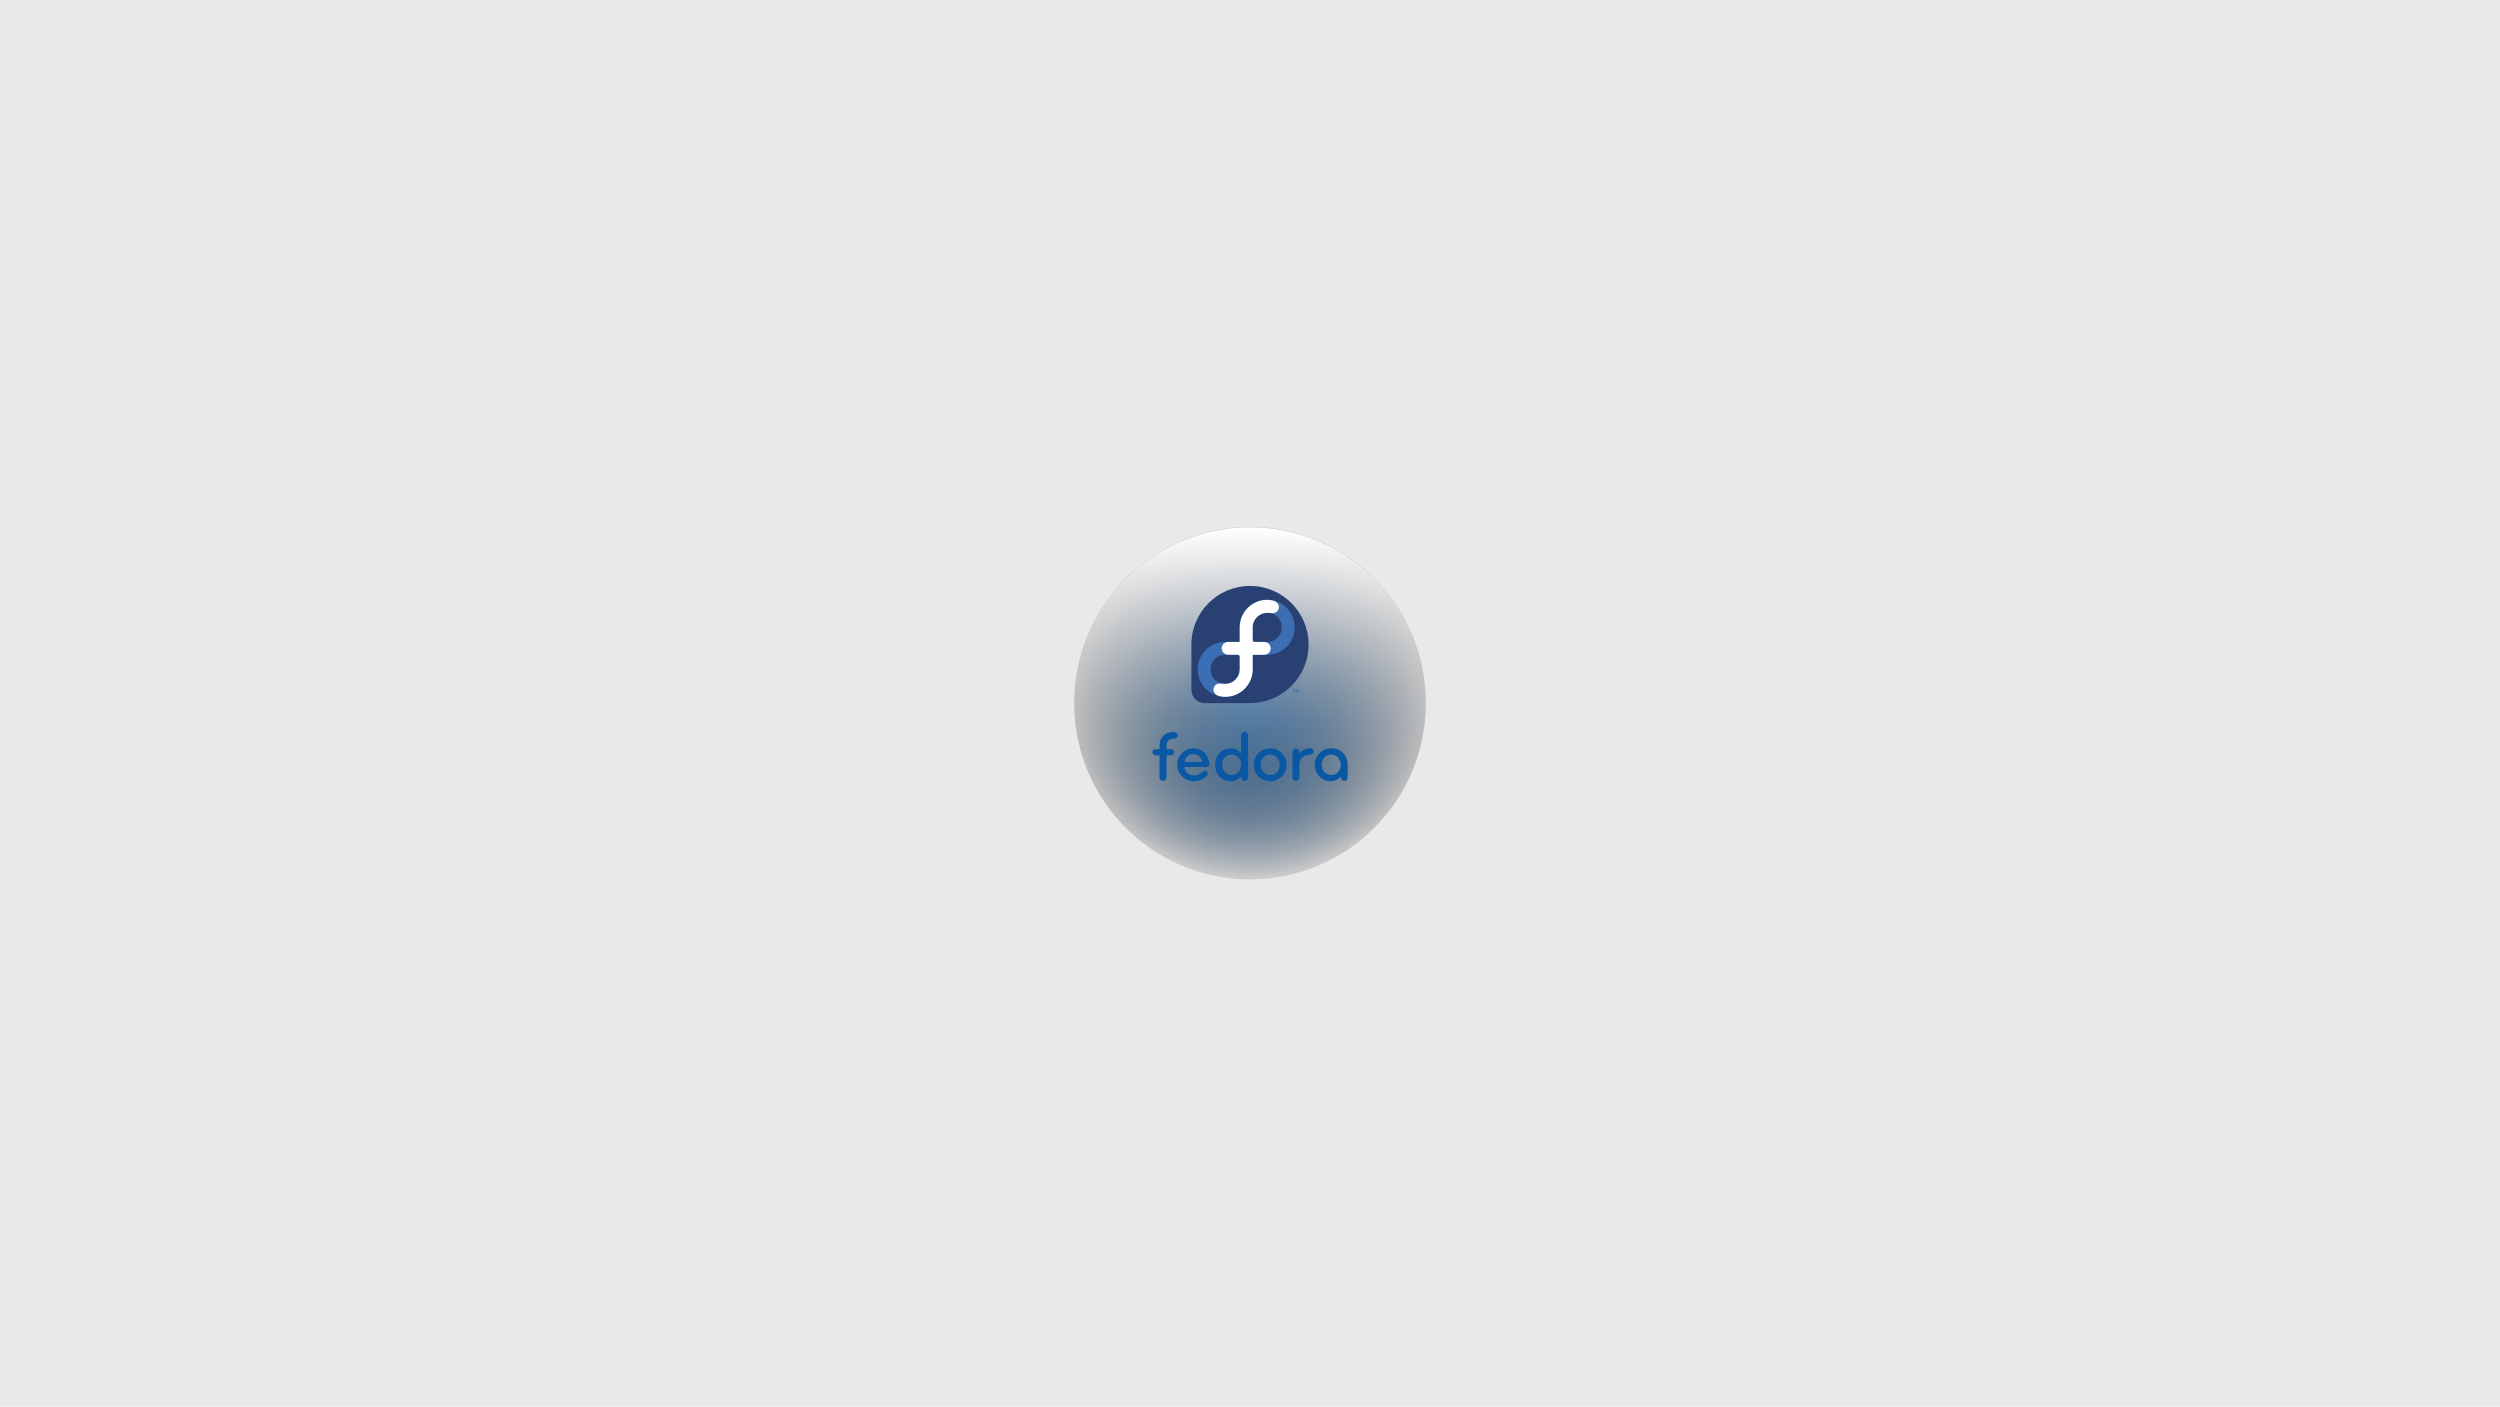
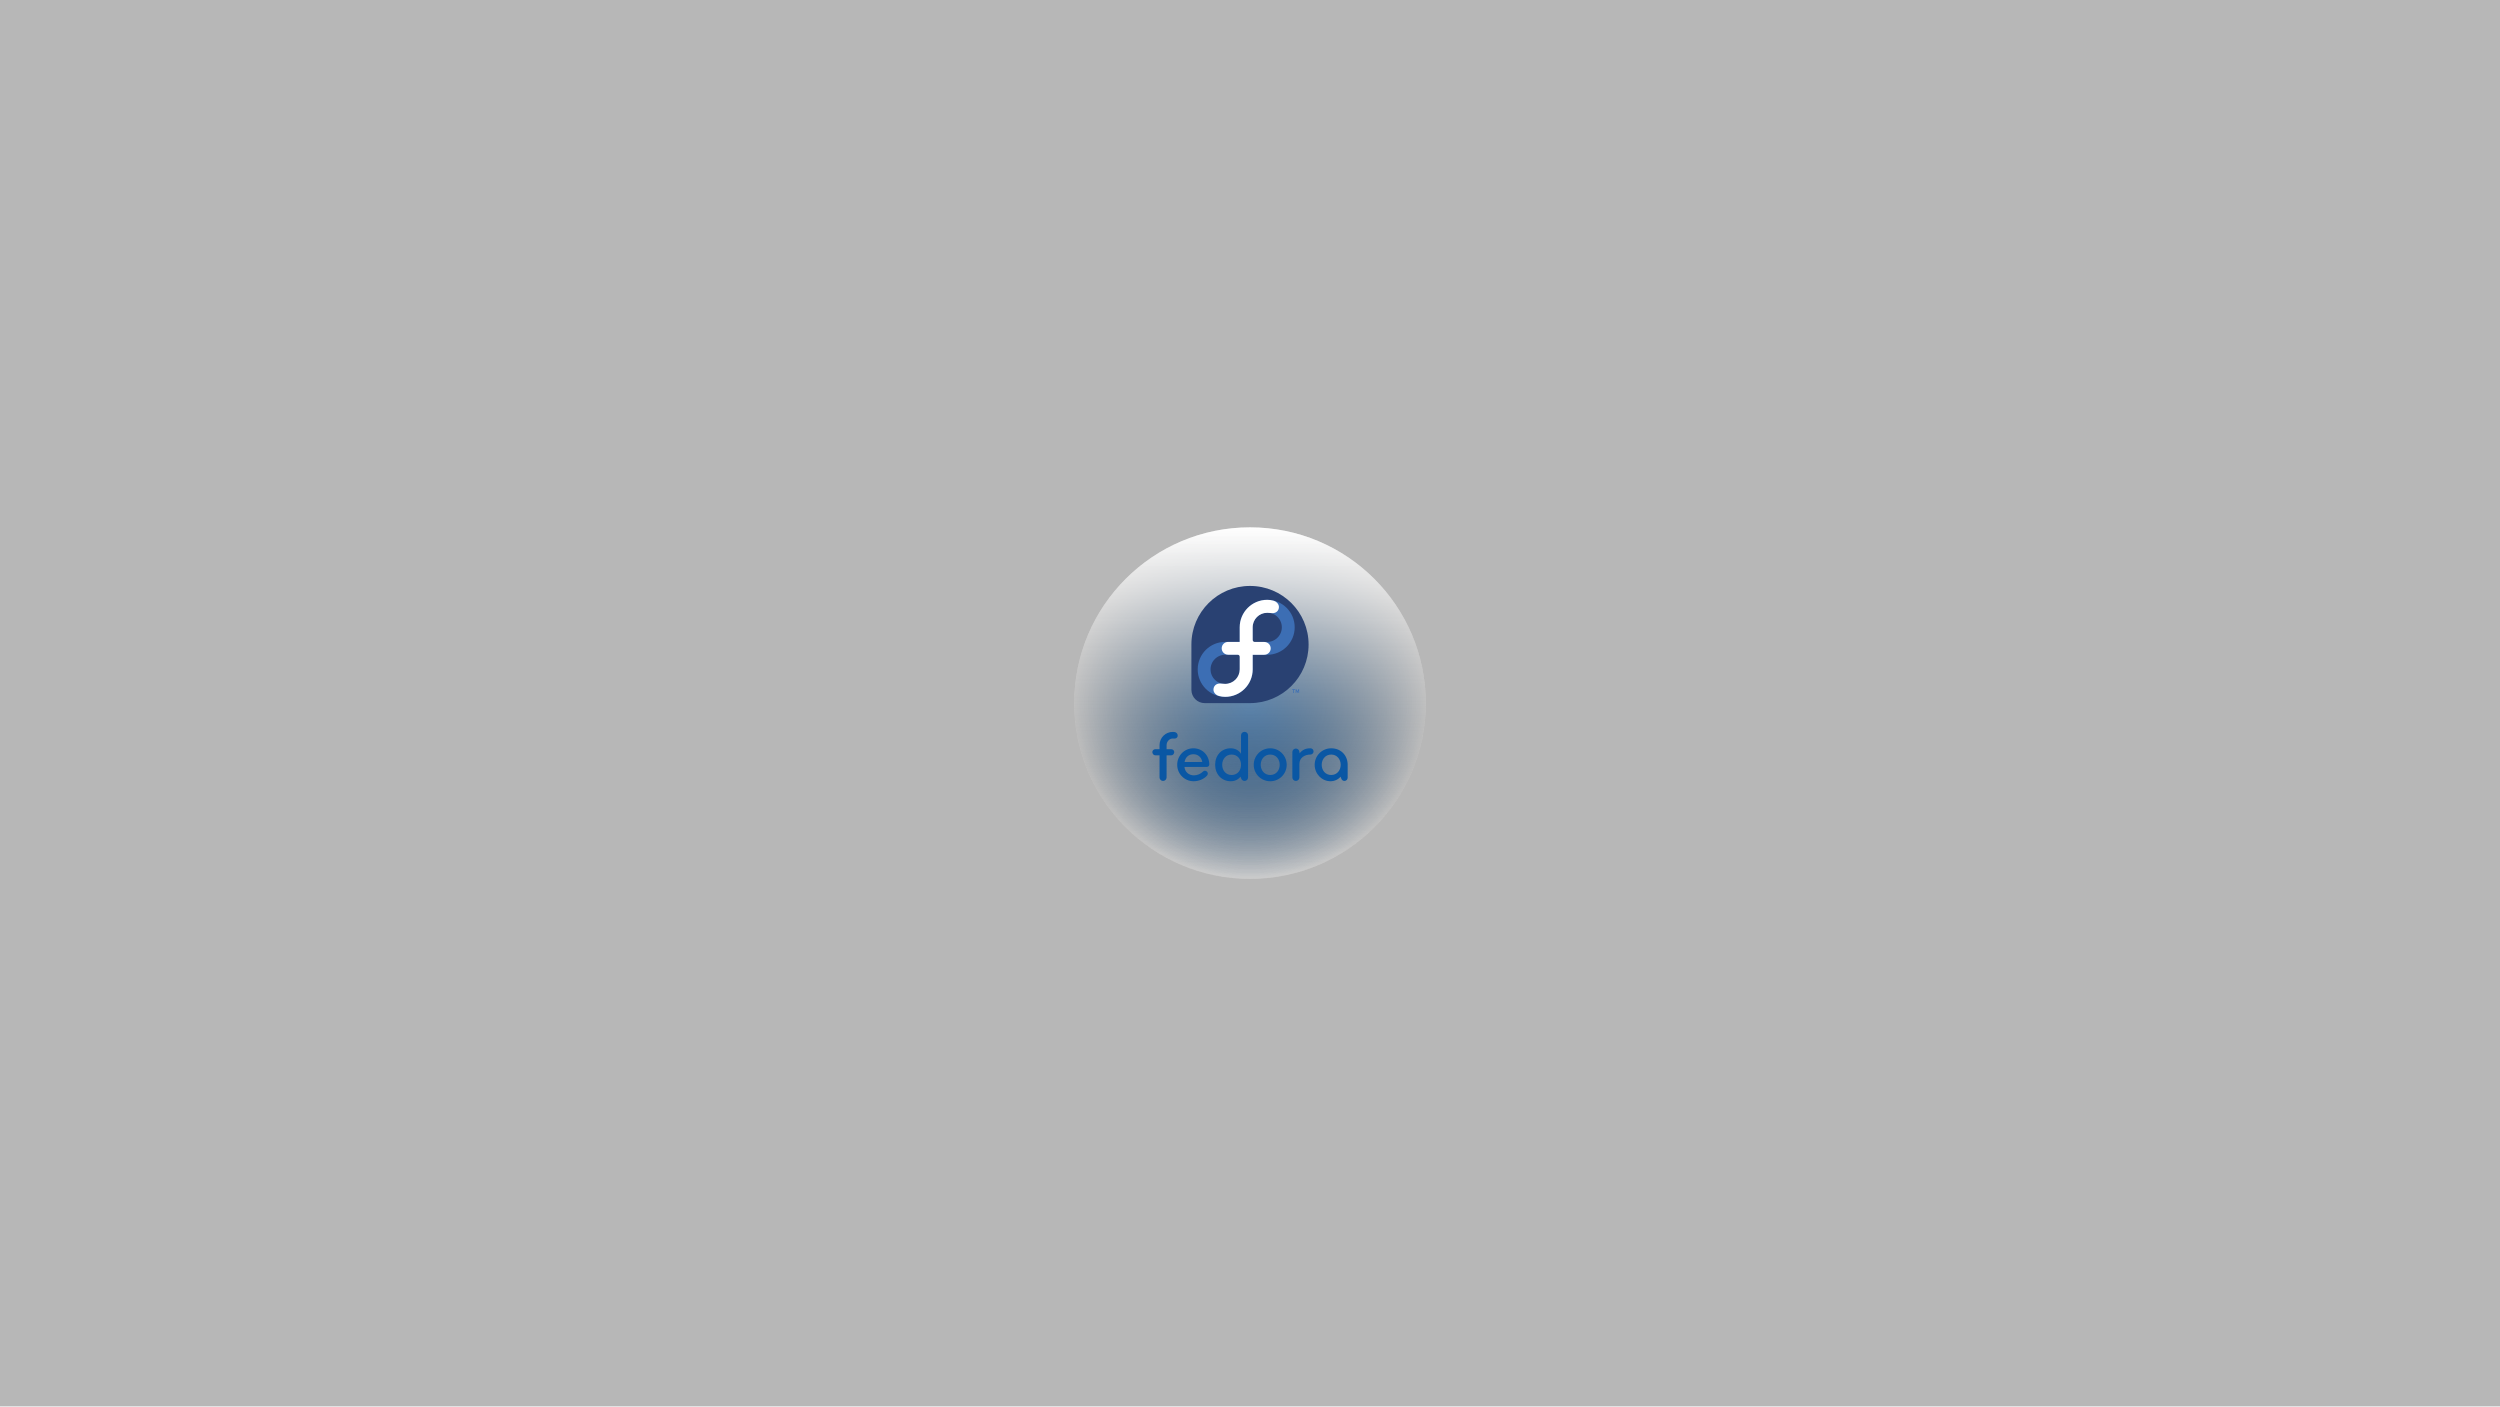
<svg xmlns="http://www.w3.org/2000/svg" xmlns:ns1="http://www.openswatchbook.org/uri/2009/osb" xmlns:xlink="http://www.w3.org/1999/xlink" id="svg3004" version="1.1" width="1920" height="1080" xml:space="preserve">
  <defs id="defs3008">
    <linearGradient id="linearGradient4140">
      <stop style="stop-color:#0a58a4;stop-opacity:1;" offset="0" id="stop4142" />
      <stop style="stop-color:#0a58a4;stop-opacity:0;" offset="1" id="stop4144" />
    </linearGradient>
    <linearGradient id="linearGradient4226">
      <stop style="stop-color:#0044aa;stop-opacity:1;" offset="0" id="stop4228" />
      <stop style="stop-color:#0044aa;stop-opacity:0;" offset="1" id="stop4230" />
    </linearGradient>
    <linearGradient id="linearGradient4164">
      <stop style="stop-color:#a80030;stop-opacity:1;" offset="0" id="stop4166" />
      <stop style="stop-color:#a80030;stop-opacity:0;" offset="1" id="stop4168" />
    </linearGradient>
    <linearGradient id="linearGradient5303">
      <stop style="stop-color:#f26711;stop-opacity:1;" offset="0" id="stop5305" />
      <stop style="stop-color:#f26711;stop-opacity:0;" offset="1" id="stop5307" />
    </linearGradient>
    <linearGradient id="linearGradient5267">
      <stop style="stop-color:#666666;stop-opacity:1;" offset="0" id="stop5269" />
      <stop style="stop-color:#666666;stop-opacity:0;" offset="1" id="stop5271" />
    </linearGradient>
    <linearGradient id="linearGradient5251" ns1:paint="solid">
      <stop style="stop-color:#666666;stop-opacity:1;" offset="0" id="stop5253" />
    </linearGradient>
    <linearGradient xlink:href="#linearGradient5267" id="linearGradient5273" x1="-395.365" y1="-212.642" x2="4.763" y2="-212.642" gradientUnits="userSpaceOnUse" />
    <radialGradient xlink:href="#linearGradient5303" id="radialGradient5325" cx="-163.148" cy="-366.263" fx="-163.148" fy="-366.263" r="144.094" gradientTransform="matrix(1,0,0,0.9338842,0,-24.21576)" gradientUnits="userSpaceOnUse" />
    <radialGradient xlink:href="#linearGradient4164" id="radialGradient4170" cx="1447.778" cy="-272.917" fx="1447.778" fy="-272.917" r="223.333" gradientTransform="matrix(1,0,0,0.9751244,0,-6.788974)" gradientUnits="userSpaceOnUse" />
    <radialGradient xlink:href="#linearGradient4164-9" id="radialGradient4170-9" cx="1447.778" cy="-272.917" fx="1447.778" fy="-272.917" r="223.333" gradientTransform="matrix(1,0,0,0.9751244,0,-6.788974)" gradientUnits="userSpaceOnUse" />
    <linearGradient id="linearGradient4164-9">
      <stop style="stop-color:#a80030;stop-opacity:1;" offset="0" id="stop4166-0" />
      <stop style="stop-color:#a80030;stop-opacity:0;" offset="1" id="stop4168-2" />
    </linearGradient>
    <radialGradient r="223.333" fy="-272.917" fx="1447.778" cy="-272.917" cx="1447.778" gradientTransform="matrix(1,0,0,0.9751244,0,-6.788974)" gradientUnits="userSpaceOnUse" id="radialGradient4206" xlink:href="#linearGradient4164-9" />
    <radialGradient xlink:href="#linearGradient4164" id="radialGradient14319" gradientUnits="userSpaceOnUse" gradientTransform="matrix(1,0,0,0.9751244,0,-6.788974)" cx="1447.778" cy="-272.917" fx="1447.778" fy="-272.917" r="223.333" />
    <linearGradient xlink:href="#linearGradient5267" id="linearGradient14321" gradientUnits="userSpaceOnUse" x1="-395.365" y1="-212.642" x2="4.763" y2="-212.642" />
    <linearGradient xlink:href="#linearGradient5267" id="linearGradient14345" gradientUnits="userSpaceOnUse" x1="-395.365" y1="-212.642" x2="4.763" y2="-212.642" />
    <radialGradient xlink:href="#linearGradient4164" id="radialGradient14347" gradientUnits="userSpaceOnUse" gradientTransform="matrix(1,0,0,0.9751244,0,-6.788974)" cx="1447.778" cy="-272.917" fx="1447.778" fy="-272.917" r="223.333" />
    <radialGradient xlink:href="#linearGradient4164" id="radialGradient14931" gradientUnits="userSpaceOnUse" gradientTransform="matrix(1,0,0,0.9751244,0,-6.788974)" cx="1447.778" cy="-272.917" fx="1447.778" fy="-272.917" r="223.333" />
    <linearGradient xlink:href="#linearGradient5267" id="linearGradient14933" gradientUnits="userSpaceOnUse" x1="-395.365" y1="-212.642" x2="4.763" y2="-212.642" />
    <radialGradient xlink:href="#linearGradient4164" id="radialGradient14961" gradientUnits="userSpaceOnUse" gradientTransform="matrix(1,0,0,0.9751244,0,-6.788974)" cx="1447.778" cy="-272.917" fx="1447.778" fy="-272.917" r="223.333" />
    <linearGradient xlink:href="#linearGradient5267" id="linearGradient14963" gradientUnits="userSpaceOnUse" x1="-395.365" y1="-212.642" x2="4.763" y2="-212.642" />
    <linearGradient xlink:href="#linearGradient5267" id="linearGradient14991" gradientUnits="userSpaceOnUse" x1="-395.365" y1="-212.642" x2="4.763" y2="-212.642" />
    <linearGradient xlink:href="#linearGradient5267" id="linearGradient15015" gradientUnits="userSpaceOnUse" x1="-395.365" y1="-212.642" x2="4.763" y2="-212.642" />
    <linearGradient xlink:href="#linearGradient5267" id="linearGradient3725" gradientUnits="userSpaceOnUse" x1="-395.365" y1="-212.642" x2="4.763" y2="-212.642" />
    <radialGradient r="125.556" fy="-292.917" fx="-318.889" cy="-292.917" cx="-318.889" gradientTransform="matrix(1,0,0,1.061947,0,18.14526)" gradientUnits="userSpaceOnUse" id="radialGradient3812" xlink:href="#linearGradient3787-8" />
    <linearGradient id="linearGradient3787-8">
      <stop style="stop-color:#000000;stop-opacity:1;" offset="0" id="stop3789-9" />
      <stop style="stop-color:#000000;stop-opacity:0;" offset="1" id="stop3791-4" />
    </linearGradient>
    <radialGradient r="125.556" fy="-292.917" fx="-318.889" cy="-292.917" cx="-318.889" gradientTransform="matrix(1,0,0,1.061947,0,18.14526)" gradientUnits="userSpaceOnUse" id="radialGradient6789" xlink:href="#linearGradient3787-8" />
    <radialGradient xlink:href="#linearGradient4226" id="radialGradient4232" cx="1447.778" cy="-272.917" fx="1447.778" fy="-272.917" r="223.333" gradientTransform="matrix(1,0,0,0.9751244,0,-6.788974)" gradientUnits="userSpaceOnUse" />
    <linearGradient xlink:href="#linearGradient5267" id="linearGradient3366" gradientUnits="userSpaceOnUse" x1="-395.365" y1="-212.642" x2="4.763" y2="-212.642" />
    <radialGradient xlink:href="#linearGradient3787-8" id="radialGradient3370" gradientUnits="userSpaceOnUse" gradientTransform="matrix(1,0,0,1.061947,0,18.14526)" cx="-318.889" cy="-292.917" fx="-318.889" fy="-292.917" r="125.556" />
    <radialGradient xlink:href="#linearGradient4140" id="radialGradient4146" cx="1447.778" cy="-272.917" fx="1447.778" fy="-272.917" r="223.333" gradientTransform="matrix(1,0,0,0.9751244,0,-6.788974)" gradientUnits="userSpaceOnUse" />
    <radialGradient xlink:href="#linearGradient3787-8" id="radialGradient3093" gradientUnits="userSpaceOnUse" gradientTransform="matrix(1,0,0,1.061947,0,18.14526)" cx="-318.889" cy="-292.917" fx="-318.889" fy="-292.917" r="125.556" />
    <radialGradient xlink:href="#linearGradient4140" id="radialGradient3095" gradientUnits="userSpaceOnUse" gradientTransform="matrix(1,0,0,0.9751244,0,-6.788974)" cx="1447.778" cy="-272.917" fx="1447.778" fy="-272.917" r="223.333" />
    <linearGradient xlink:href="#linearGradient5267" id="linearGradient3097" gradientUnits="userSpaceOnUse" x1="-395.365" y1="-212.642" x2="4.763" y2="-212.642" />
    <radialGradient xlink:href="#linearGradient3787-8" id="radialGradient7088" gradientUnits="userSpaceOnUse" gradientTransform="matrix(1,0,0,1.061947,0,18.14526)" cx="-318.889" cy="-292.917" fx="-318.889" fy="-292.917" r="125.556" />
    <radialGradient xlink:href="#linearGradient4140" id="radialGradient7090" gradientUnits="userSpaceOnUse" gradientTransform="matrix(1,0,0,0.9751244,0,-6.788974)" cx="1447.778" cy="-272.917" fx="1447.778" fy="-272.917" r="223.333" />
    <linearGradient xlink:href="#linearGradient5267" id="linearGradient7092" gradientUnits="userSpaceOnUse" x1="-395.365" y1="-212.642" x2="4.763" y2="-212.642" />
    <radialGradient xlink:href="#linearGradient3787-8" id="radialGradient7156" gradientUnits="userSpaceOnUse" gradientTransform="matrix(1,0,0,1.061947,0,18.14526)" cx="-318.889" cy="-292.917" fx="-318.889" fy="-292.917" r="125.556" />
    <radialGradient xlink:href="#linearGradient4140" id="radialGradient7158" gradientUnits="userSpaceOnUse" gradientTransform="matrix(1,0,0,0.9751244,0,-6.788974)" cx="1447.778" cy="-272.917" fx="1447.778" fy="-272.917" r="223.333" />
    <linearGradient xlink:href="#linearGradient5267" id="linearGradient7160" gradientUnits="userSpaceOnUse" x1="-395.365" y1="-212.642" x2="4.763" y2="-212.642" />
    <radialGradient xlink:href="#linearGradient3787-8-5" id="radialGradient3863" gradientUnits="userSpaceOnUse" gradientTransform="matrix(1,0,0,1.061947,0,18.14526)" cx="-318.889" cy="-292.917" fx="-318.889" fy="-292.917" r="125.556" />
    <linearGradient id="linearGradient3787-8-5">
      <stop style="stop-color:#000000;stop-opacity:1;" offset="0" id="stop3789-9-3" />
      <stop style="stop-color:#000000;stop-opacity:0;" offset="1" id="stop3791-4-6" />
    </linearGradient>
    <radialGradient xlink:href="#linearGradient3882" id="radialGradient3865" gradientUnits="userSpaceOnUse" gradientTransform="matrix(1,0,0,0.9751244,0,-6.788974)" cx="1447.778" cy="-272.917" fx="1447.778" fy="-272.917" r="223.333" />
    <linearGradient id="linearGradient3882">
      <stop style="stop-color:#0a57a4;stop-opacity:1;" offset="0" id="stop3904" />
      <stop style="stop-color:#0a57a4;stop-opacity:0;" offset="1" id="stop3886" />
    </linearGradient>
    <linearGradient xlink:href="#linearGradient5267-9" id="linearGradient3883" gradientUnits="userSpaceOnUse" x1="-395.365" y1="-212.642" x2="4.763" y2="-212.642" />
    <linearGradient id="linearGradient5267-9">
      <stop style="stop-color:#666666;stop-opacity:1;" offset="0" id="stop5269-7" />
      <stop style="stop-color:#666666;stop-opacity:0;" offset="1" id="stop5271-3" />
    </linearGradient>
    <linearGradient xlink:href="#linearGradient5267-9" id="linearGradient3155" gradientUnits="userSpaceOnUse" x1="-395.365" y1="-212.642" x2="4.763" y2="-212.642" />
    <radialGradient xlink:href="#linearGradient3882" id="radialGradient3157" gradientUnits="userSpaceOnUse" gradientTransform="matrix(1,0,0,0.9751244,0,-6.788974)" cx="1447.778" cy="-272.917" fx="1447.778" fy="-272.917" r="223.333" />
    <radialGradient xlink:href="#linearGradient3787-8-5" id="radialGradient3159" gradientUnits="userSpaceOnUse" gradientTransform="matrix(1,0,0,1.061947,0,18.14526)" cx="-318.889" cy="-292.917" fx="-318.889" fy="-292.917" r="125.556" />
    <radialGradient xlink:href="#linearGradient3787-8-4" id="radialGradient3857" gradientUnits="userSpaceOnUse" gradientTransform="matrix(1,0,0,1.061947,0,18.14526)" cx="-318.889" cy="-292.917" fx="-318.889" fy="-292.917" r="125.556" />
    <linearGradient id="linearGradient3787-8-4">
      <stop style="stop-color:#000000;stop-opacity:1;" offset="0" id="stop3789-9-1" />
      <stop style="stop-color:#000000;stop-opacity:0;" offset="1" id="stop3791-4-2" />
    </linearGradient>
    <radialGradient xlink:href="#linearGradient3882-3" id="radialGradient3855" gradientUnits="userSpaceOnUse" gradientTransform="matrix(1,0,0,0.9751244,0,-6.788974)" cx="1447.778" cy="-272.917" fx="1447.778" fy="-272.917" r="223.333" />
    <linearGradient id="linearGradient3882-3">
      <stop style="stop-color:#0a57a4;stop-opacity:1;" offset="0" id="stop3904-8" />
      <stop style="stop-color:#0a57a4;stop-opacity:0;" offset="1" id="stop3886-3" />
    </linearGradient>
    <linearGradient xlink:href="#linearGradient5267-92" id="linearGradient3853" gradientUnits="userSpaceOnUse" x1="-395.365" y1="-212.642" x2="4.763" y2="-212.642" />
    <linearGradient id="linearGradient5267-92">
      <stop style="stop-color:#ffffff;stop-opacity:1;" offset="0" id="stop5269-8" />
      <stop style="stop-color:#666666;stop-opacity:0;" offset="1" id="stop5271-0" />
    </linearGradient>
    <linearGradient xlink:href="#linearGradient5267-92" id="linearGradient3859" gradientUnits="userSpaceOnUse" x1="-395.365" y1="-212.642" x2="4.763" y2="-212.642" />
    <radialGradient xlink:href="#linearGradient3882-3" id="radialGradient3861" gradientUnits="userSpaceOnUse" gradientTransform="matrix(1,0,0,0.9751244,0,-6.788974)" cx="1447.778" cy="-272.917" fx="1447.778" fy="-272.917" r="223.333" />
    <radialGradient xlink:href="#linearGradient3787-8-4" id="radialGradient3864" gradientUnits="userSpaceOnUse" gradientTransform="matrix(1,0,0,1.061947,0,18.14526)" cx="-318.889" cy="-292.917" fx="-318.889" fy="-292.917" r="125.556" />
  </defs>
  <g id="g3012" transform="matrix(1.25,0,0,-1.25,0,1080)">
-     <rect style="fill:#e9e9e9;fill-opacity:1;stroke:none" id="rect3036" width="1536" height="864" x="0" y="-864" transform="scale(1,-1)" />
+     <rect style="fill:#b7b7b7;fill-opacity:1;stroke:none" id="rect3036" width="1536" height="864" x="0" y="-864" transform="scale(1,-1)" />
    <g id="g3866">
-       <path transform="matrix(1.08777,0,0,-1.008,913.295,91.62002)" d="m -34.286,-337.679 a 99.286,107.143 0 1 1 -198.571,0 99.286,107.143 0 1 1 198.571,0 z" id="path3219" style="fill:#cdcdcd;fill-opacity:1;fill-rule:nonzero;stroke:none" />
-       <path transform="matrix(0,0.860177,0.81,0,1005.263,706.3009)" d="m -193.333,-292.917 a 125.556,133.333 0 1 1 -251.111,0 125.556,133.333 0 1 1 251.111,0 z" id="path5277-0" style="opacity:0.75;fill:url(#radialGradient3864);fill-opacity:1;fill-rule:evenodd;stroke:none" />
-       <path transform="matrix(0.4835821,0,0,-0.4959184,67.88056,296.6556)" d="m 1671.111,-272.917 a 223.333,217.778 0 1 1 -446.667,0 223.333,217.778 0 1 1 446.667,0 z" id="path4162" style="fill:url(#radialGradient3861);fill-opacity:1;fill-rule:nonzero;stroke:none" />
-       <path transform="matrix(0,-0.5398262,-0.5813513,0,644.3803,326.5714)" d="m 4.763,-212.642 a 200.064,185.774 0 1 1 -400.129,0 200.064,185.774 0 1 1 400.129,0 z" id="path3806" style="fill:url(#linearGradient3859);fill-opacity:1;fill-rule:evenodd;stroke:none" />
+       <path transform="matrix(1.08777,0,0,-1.008,913.295,91.62002)" d="m -34.286,-337.679 c 0,59.173 -44.452,107.143 -99.286,107.143 -54.834,0 -99.286,-47.969 -99.286,-107.143 0,-59.173 44.452,-107.143 99.286,-107.143 54.834,0 99.286,47.969 99.286,107.143 z" id="path3219" style="fill:#cdcdcd;fill-opacity:1;fill-rule:nonzero;stroke:none" />
+       <path transform="matrix(0,0.860177,0.81,0,1005.263,706.3009)" d="m -193.333,-292.917 c 0,73.638 -56.213,133.333 -125.556,133.333 -69.342,0 -125.556,-59.695 -125.556,-133.333 0,-73.638 56.213,-133.333 125.556,-133.333 69.342,0 125.556,59.695 125.556,133.333 z" id="path5277-0" style="opacity:0.75;fill:url(#radialGradient3864);fill-opacity:1;fill-rule:evenodd;stroke:none" />
+       <path transform="matrix(0.4835821,0,0,-0.4959184,67.88056,296.6556)" d="m 1671.111,-272.917 c 0,120.275 -99.99,217.778 -223.333,217.778 -123.344,0 -223.333,-97.502 -223.333,-217.778 0,-120.275 99.99,-217.778 223.333,-217.778 123.344,0 223.333,97.502 223.333,217.778 z" id="path4162" style="fill:url(#radialGradient3861);fill-opacity:1;fill-rule:nonzero;stroke:none" />
+       <path transform="matrix(0,-0.5398262,-0.5813513,0,644.3803,326.5714)" d="m 4.763,-212.642 c 0,102.6 -89.572,185.774 -200.064,185.774 -110.493,0 -200.064,-83.174 -200.064,-185.774 0,-102.6 89.572,-185.774 200.064,-185.774 110.493,0 200.064,83.174 200.064,185.774 z" id="path3806" style="fill:url(#linearGradient3859);fill-opacity:1;fill-rule:evenodd;stroke:none" />
      <g transform="translate(660.0004,324)" id="g7132">
        <path style="fill:#0a57a4;fill-opacity:1;fill-rule:nonzero;stroke:none" d="m 104.649,90.364 c -1.193,0 -2.168,-0.926 -2.168,-2.119 l 0,-11.406 c -1.105,2.033 -3.484,3.41 -6.313,3.41 -5.746,0 -9.581,-4.347 -9.581,-10.138 0,-5.79 3.968,-10.111 9.581,-10.111 2.504,0 4.67,1.035 5.97,2.832 l 0.481,-1.22 c 0.298,-0.838 1.114,-1.429 2.053,-1.429 1.188,-1e-5 2.142,0.949 2.142,2.142 l 0,0.027 0,25.894 c 0,1.193 -0.971,2.119 -2.164,2.119 z m -44.116,-0.049 c -4.476,0 -8.112,-3.631 -8.112,-8.107 l 0,-2.533 -2.649,0 c -0.972,0 -1.772,-0.804 -1.772,-1.776 0,-0.973 0.8,-1.959 1.772,-1.959 l 2.649,0 0,-13.588 c 0,-1.193 0.975,-2.168 2.168,-2.168 1.194,0 2.164,0.975 2.164,2.168 l 0,13.588 2.925,0 c 0.972,0 1.776,0.986 1.776,1.959 0,0.972 -0.804,1.776 -1.776,1.776 l -2.925,0 0,2.533 c 0,2.087 1.693,4.056 3.78,4.056 0.188,0 0.389,5.3e-4 0.574,-0.027 1.184,-0.175 2.291,0.361 2.466,1.545 0.175,1.183 -0.66,2.269 -1.843,2.444 -0.395,0.058 -0.798,0.089 -1.198,0.089 z m 12.715,-10.066 c -5.613,0 -9.973,-4.524 -9.973,-10.138 0,-5.614 4.498,-10.111 10.111,-10.111 3.094,0 6.229,1.328 8.085,3.317 0.398,0.398 0.623,0.921 0.623,1.407 0,0.353 -0.126,0.701 -0.347,1.011 -0.353,0.442 -0.894,0.717 -1.425,0.717 -0.398,0 -0.754,-0.082 -1.064,-0.392 -1.547,-1.502 -3.48,-2.444 -5.734,-2.444 -3.182,0 -5.562,2.222 -5.783,5.182 13.658,0 13.642,0 13.642,0 0.84,0 1.611,0.567 1.611,1.407 0,5.702 -4.177,10.044 -9.746,10.044 z m 47.18,0 C 114.814,80.249 110.29,75.724 110.29,70.111 110.29,64.497 114.814,60 120.428,60 c 5.614,0 10.111,4.497 10.111,10.111 0,5.613 -4.497,10.138 -10.111,10.138 z m 24.718,0 c -2.965,0 -4.924,-0.884 -6.656,-3.085 l -0.165,1.037 c -0.134,1.069 -1.038,1.888 -2.142,1.888 -1.198,0 -2.164,-0.97 -2.164,-2.168 l 0,-0.022 0,-15.547 c 0,-1.193 0.97,-2.168 2.164,-2.168 1.194,0 2.168,0.975 2.168,2.168 l 0,8.339 c 0,3.801 3.302,5.712 6.794,5.712 1.061,0 1.91,0.876 1.91,1.937 0,1.061 -0.849,1.91 -1.91,1.91 z m 12.738,0 c -5.614,0 -10.155,-4.524 -10.155,-10.138 0,-5.614 4.415,-10.111 9.764,-10.111 2.669,0 5.059,1.374 6.131,2.809 l 0.53,-1.336 c 0.283,-0.752 1.014,-1.291 1.865,-1.291 1.097,-1e-5 1.98,0.885 1.981,1.981 l 0,5.182 0,2.765 c 0.044,5.436 -3.839,10.138 -10.115,10.138 z M 73.248,76.611 c 2.917,0 5.038,-2.077 5.436,-4.773 l -10.872,0 c 0.442,2.828 2.475,4.773 5.436,4.773 z m 23.45,-0.209 c 3.536,0 5.783,-2.711 5.783,-6.291 0,-3.58 -2.247,-6.264 -5.783,-6.264 -3.536,0 -5.779,2.817 -5.779,6.264 0,3.447 2.243,6.291 5.779,6.291 z m 23.73,0 c 3.536,0 5.828,-2.844 5.828,-6.291 0,-3.447 -2.292,-6.264 -5.828,-6.264 -3.536,0 -5.85,2.817 -5.85,6.264 0,3.447 2.314,6.291 5.85,6.291 z m 37.456,0 c 3.536,0 5.828,-2.844 5.828,-6.291 0,-3.447 -2.292,-6.264 -5.828,-6.264 -3.536,0 -5.828,2.817 -5.828,6.264 0,3.447 2.292,6.291 5.828,6.291 z" id="path3562" />
        <g id="g3339" transform="matrix(0.3380263,0,0,0.3380303,-469.542,-107.8808)">
          <path style="fill:#294172" id="voice" d="m 1815.072,745.138 c 0,58.82 -47.683,106.504 -106.502,106.504 -58.793,0 -106.457,-47.644 -106.499,-106.429 l 0,-82.417 c 0.032,-13.347 10.857,-24.153 24.213,-24.153 l 82.329,0 c 58.8,0.023 106.459,47.69 106.459,106.494" />
          <path style="fill:none;stroke:#3c6eb4;stroke-width:23.368" id="in" d="m 1663.473,738.265 c 0,0 38.276,0 38.276,0 0,0 0,-38.276 0,-38.276 0,-21.128 -17.148,-38.276 -38.276,-38.276 -21.128,0 -38.276,17.148 -38.276,38.276 0,21.128 17.148,38.276 38.276,38.276 z" />
          <use xlink:href="#in" id="finity" transform="matrix(-1,0,0,-1,3403.312,1476.455)" x="0" y="0" width="744.094" height="1052.362" />
          <path style="fill:#ffffff" id="free" d="m 1713.457,749.919 0,-49.877 c 0,-27.603 -22.38,-49.984 -49.984,-49.984 -4.188,0 -7.165,0.473 -11.042,1.486 -5.653,1.479 -10.272,6.114 -10.274,11.505 0,6.516 4.73,11.256 11.8,11.256 3.365,0 4.586,-0.646 9.516,-0.646 14.553,0 26.358,11.788 26.384,26.341 l 0,22.925 c 0,2.054 -1.669,3.719 -3.727,3.719 l -17.332,0.003 c -6.458,0 -11.675,5.151 -11.675,11.626 0,6.516 5.271,11.645 11.799,11.645" />
          <use xlink:href="#free" id="dom" transform="matrix(-1,0,0,-1,3403.312,1476.455)" x="0" y="0" width="744.094" height="1052.362" />
          <path style="fill:#3c6eb4" id="TM" d="m 1796.695,657.075 c 0,0 0,4.425 0,4.425 l -2.023,-4.638 c 0,0 -1.969,4.638 -1.969,4.638 l 3e-4,-4.425 -1.135,0 0,6.988 1.19,0 c 0,0 1.947,-4.464 1.947,-4.464 l 1.918,4.464 1.204,0 0,-6.988 -1.133,0 z m -8.266,5.817 0,-5.817 -1.186,0 0,5.817 -1.988,0 0,1.17 5.16,0 0,-1.17" />
        </g>
      </g>
    </g>
  </g>
</svg>
